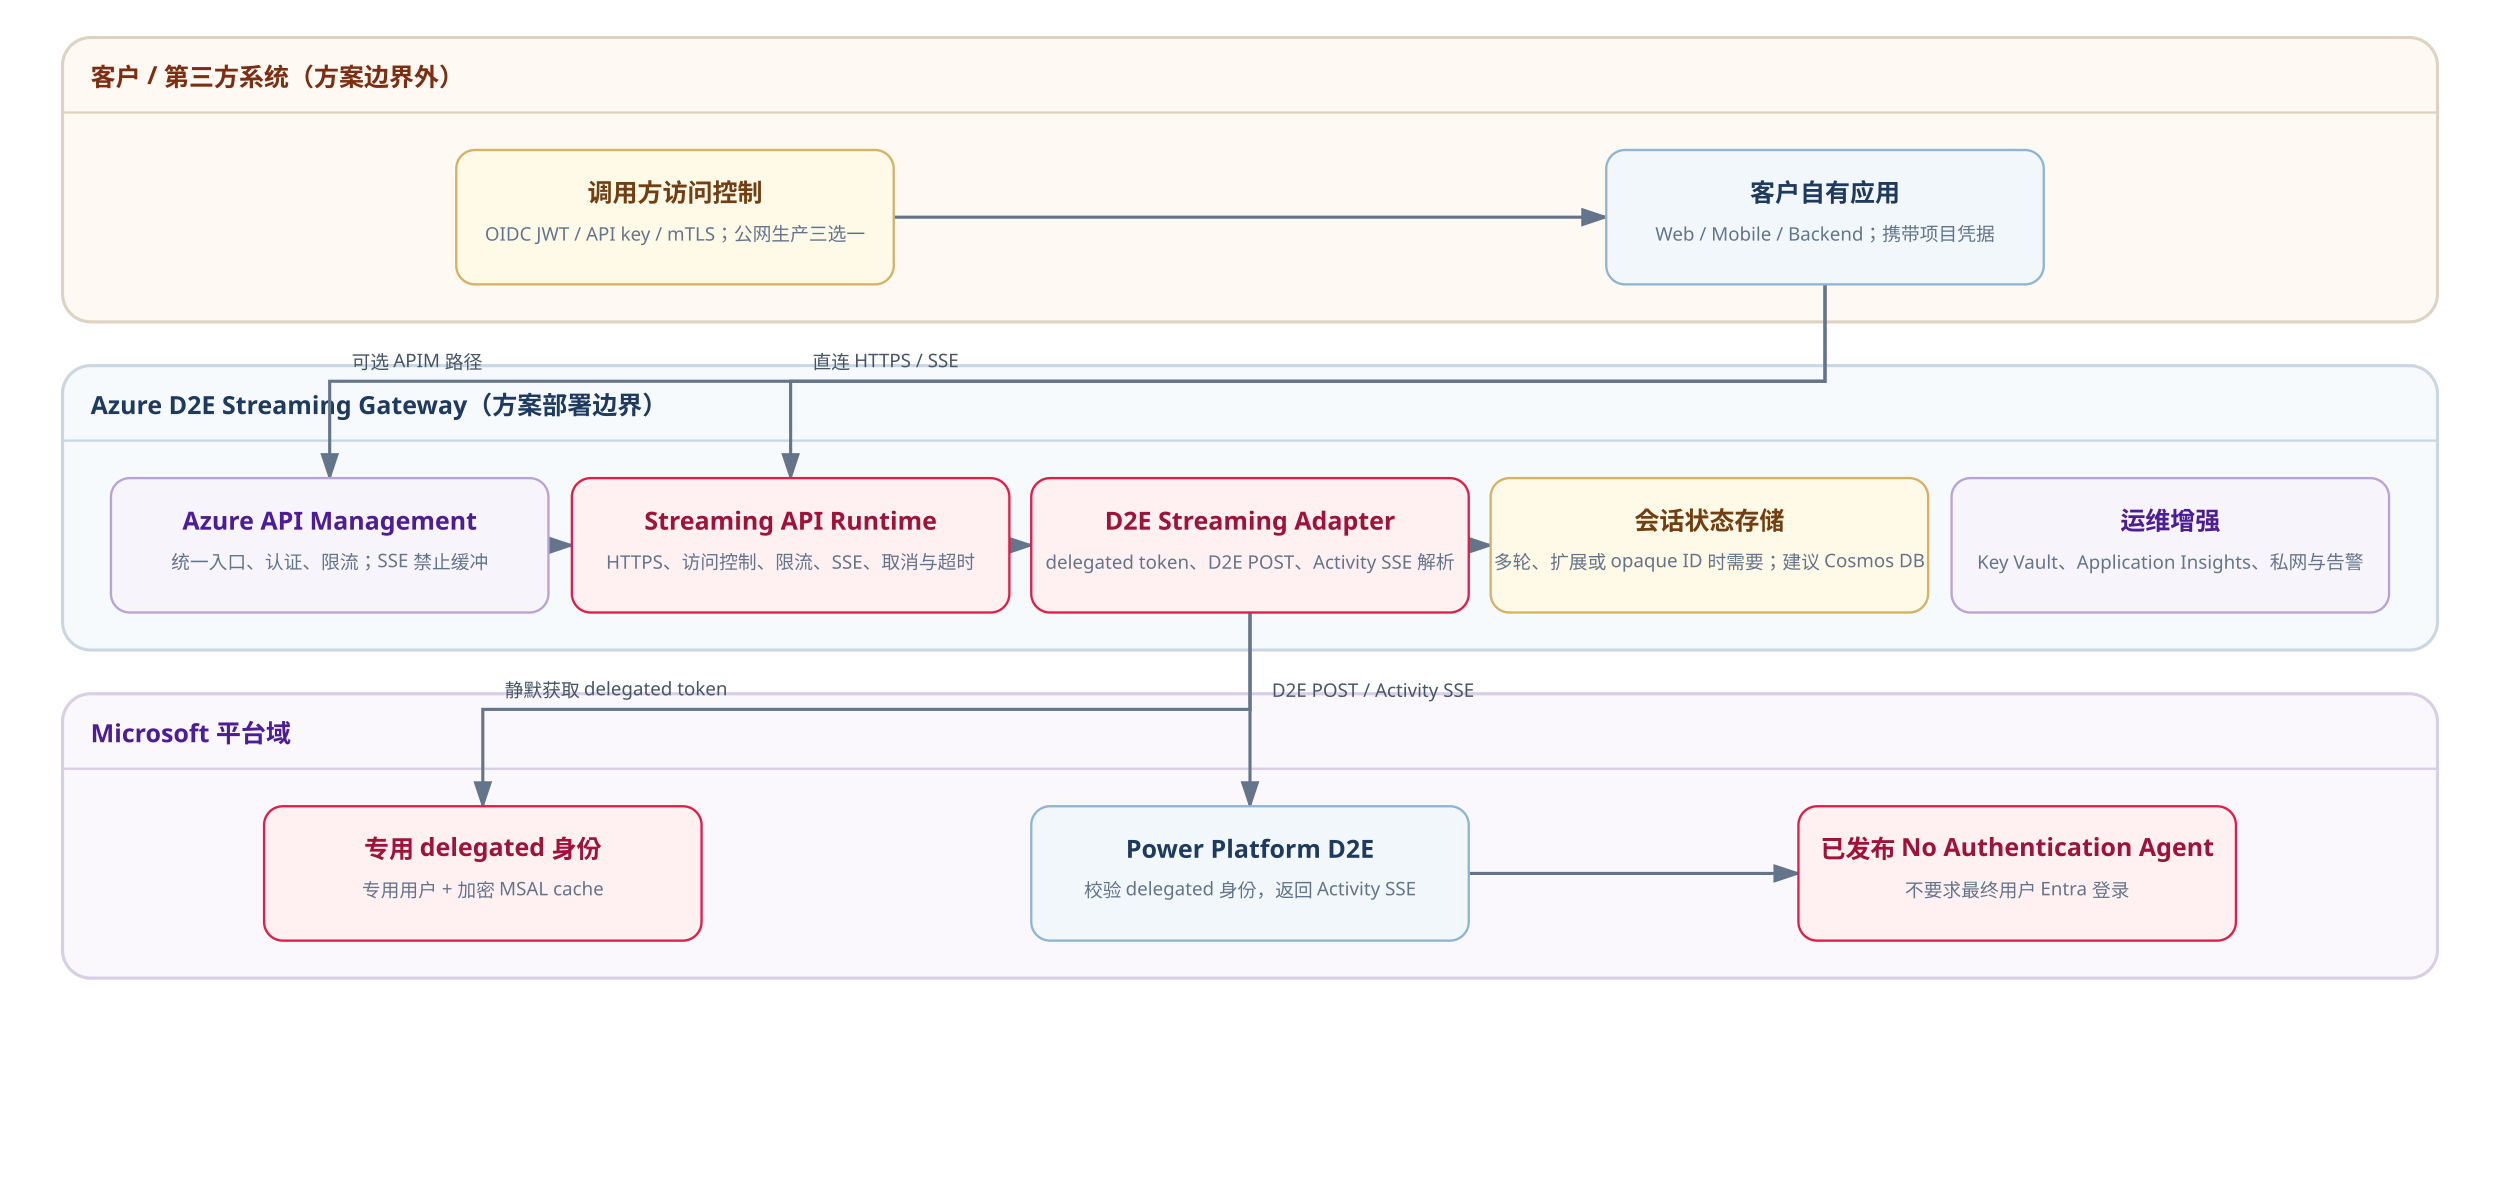
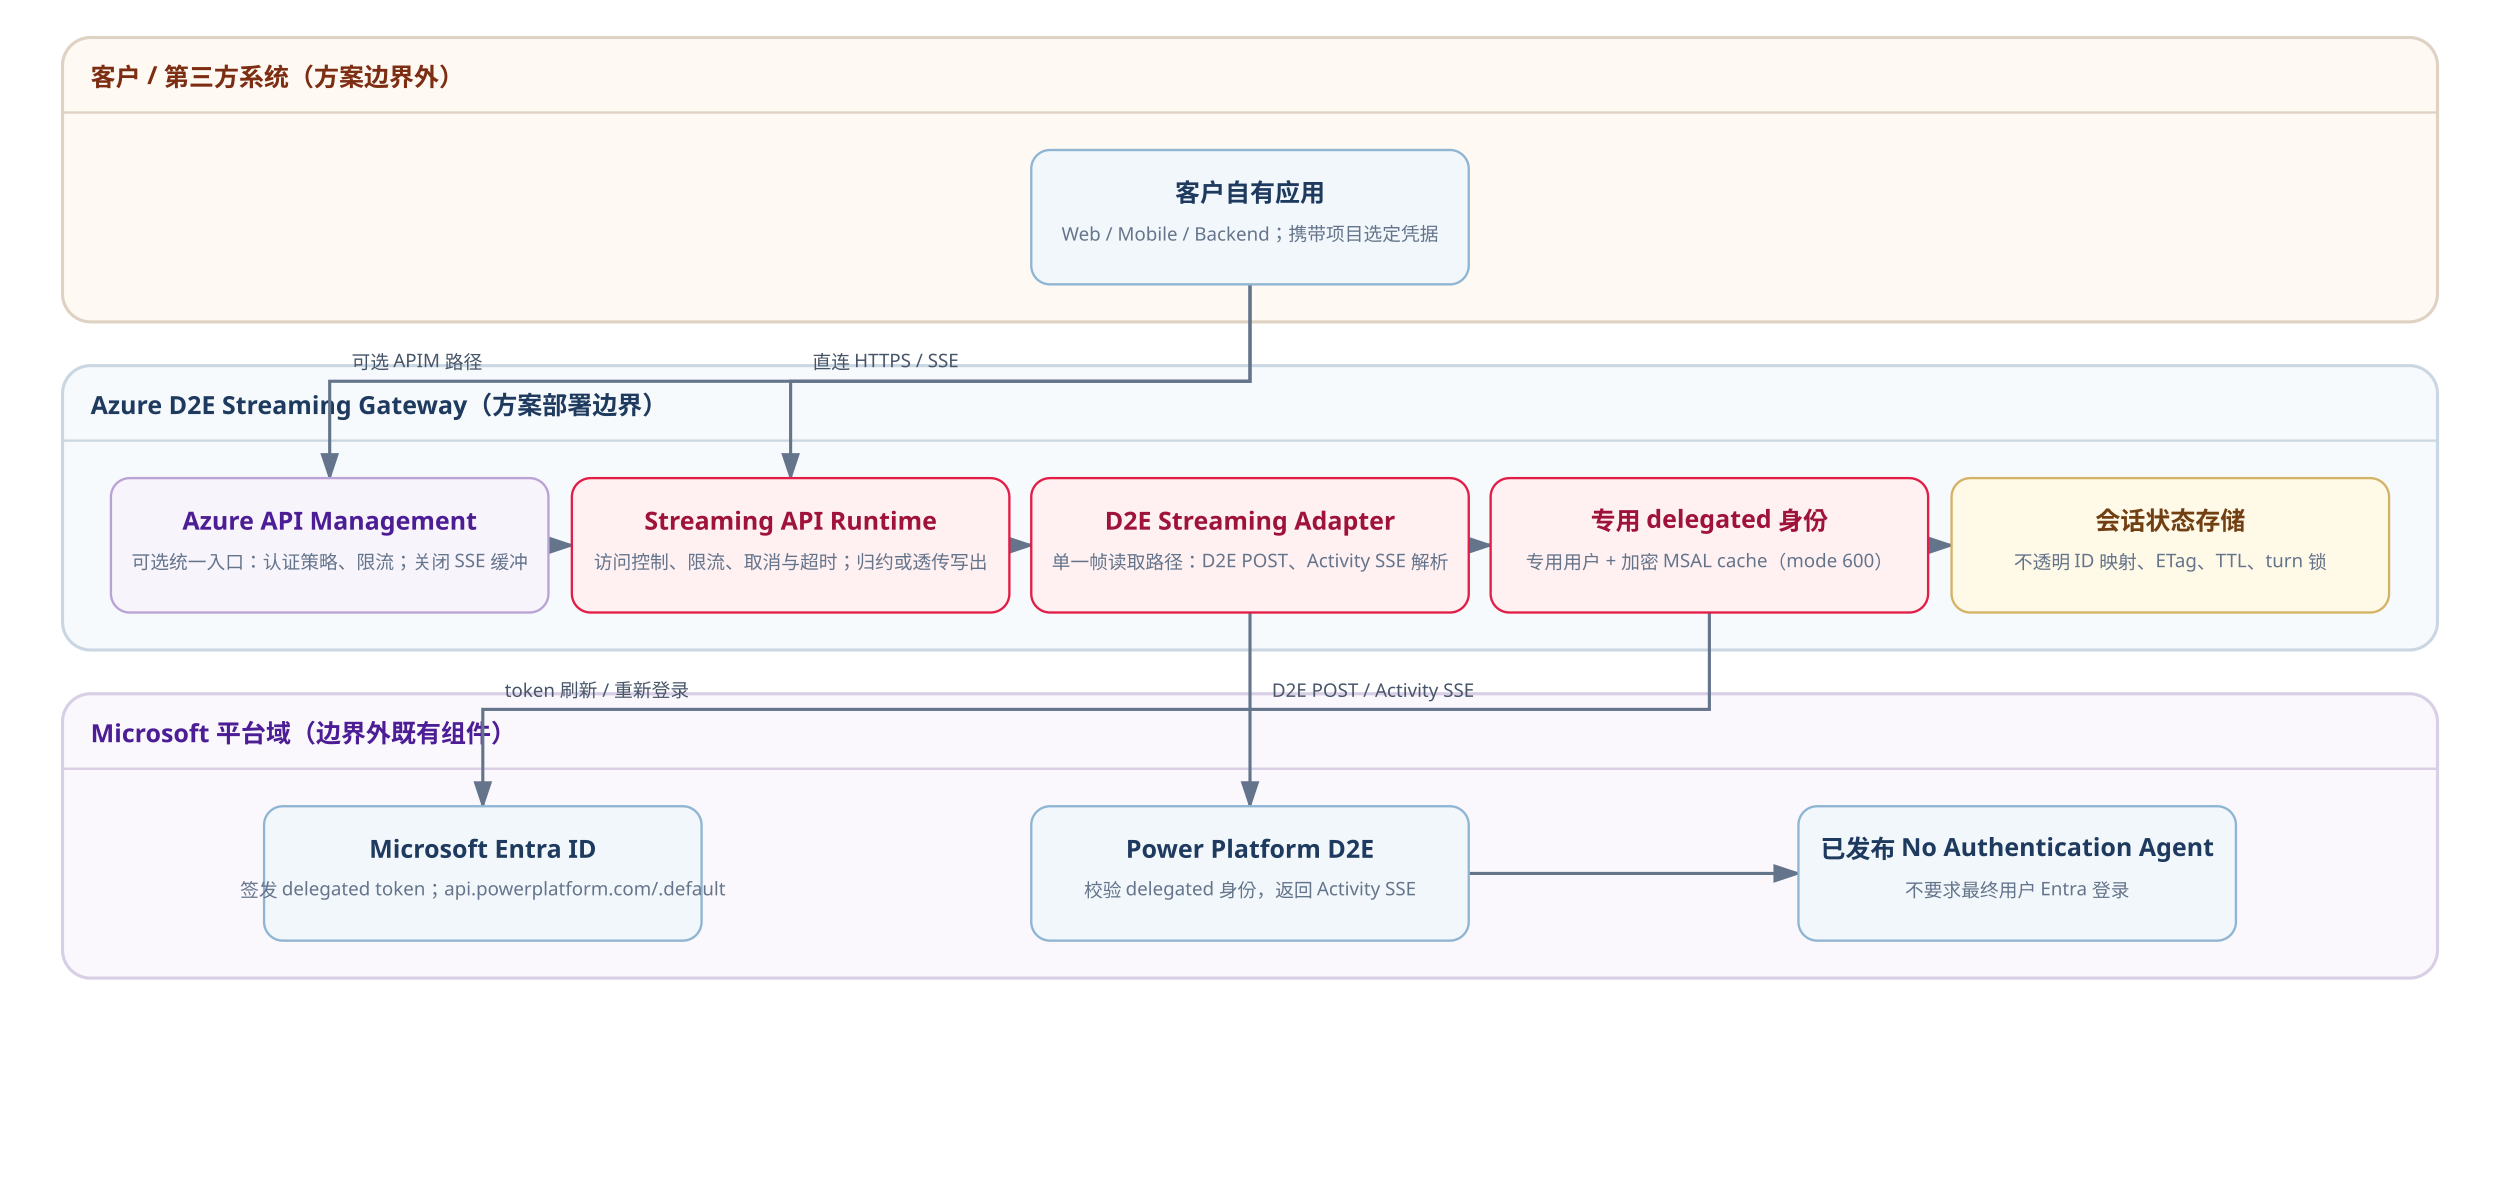
<svg xmlns="http://www.w3.org/2000/svg" viewBox="0 0 1600 760" role="img" aria-labelledby="diagram-title diagram-desc">
  <defs>
    <marker id="arrow" markerWidth="10" markerHeight="10" refX="8" refY="3" orient="auto">
      <path d="M0,0 L0,6 L9,3 z" fill="#64748B" />
    </marker>
    <filter id="shadow" x="-20%" y="-20%" width="140%" height="140%">
      <feDropShadow dx="0" dy="5" stdDeviation="7" flood-color="#0F172A" flood-opacity="0.12" />
    </filter>
  </defs>
  <g data-group-id="customer-domain">
    <rect x="40" y="24" width="1520" height="182" rx="18" fill="#FFF9F3" stroke="#DED2C3" stroke-width="2" />
    <line x1="40" y1="72" x2="1560" y2="72" stroke="#DED2C3" stroke-width="1.5" />
    <text x="58" y="55" font-family="Noto Sans SC, sans-serif" font-size="16" font-weight="700" fill="#7C2D12">客户 / 第三方系统（方案边界外）</text>
  </g>
  <g data-group-id="gateway-domain">
    <rect x="40" y="234" width="1520" height="182" rx="18" fill="#F7FAFC" stroke="#CAD7E2" stroke-width="2" />
    <line x1="40" y1="282" x2="1560" y2="282" stroke="#CAD7E2" stroke-width="1.5" />
    <text x="58" y="265" font-family="Noto Sans SC, sans-serif" font-size="16" font-weight="700" fill="#1E3A5F">Azure D2E Streaming Gateway（方案部署边界）</text>
  </g>
  <g data-group-id="microsoft-domain">
    <rect x="40" y="444" width="1520" height="182" rx="18" fill="#FAF8FC" stroke="#D8CEE5" stroke-width="2" />
    <line x1="40" y1="492" x2="1560" y2="492" stroke="#D8CEE5" stroke-width="1.5" />
-     <text x="58" y="475" font-family="Noto Sans SC, sans-serif" font-size="16" font-weight="700" fill="#4C1D95">Microsoft 平台域</text>
+     <text x="58" y="475" font-family="Noto Sans SC, sans-serif" font-size="16" font-weight="700" fill="#4C1D95">Microsoft 平台域（边界外既有组件）</text>
  </g>
-   <path d="M 572 139 H 1028" fill="none" stroke="#64748B" stroke-width="2" marker-end="url(#arrow)" />
-   <text x="1042" y="131" text-anchor="start" font-family="Noto Sans SC, sans-serif" font-size="12" fill="#475569">项目选定凭据</text>
-   <path d="M 1168 182 V 244 H 211 V 306" fill="none" stroke="#64748B" stroke-width="2" marker-end="url(#arrow)" />
+   <path d="M 800 182 V 244 H 211 V 306" fill="none" stroke="#64748B" stroke-width="2" marker-end="url(#arrow)" />
  <text x="225" y="236" text-anchor="start" font-family="Noto Sans SC, sans-serif" font-size="12" fill="#475569">可选 APIM 路径</text>
-   <path d="M 1168 182 V 244 H 506 V 306" fill="none" stroke="#64748B" stroke-width="2" marker-end="url(#arrow)" />
+   <path d="M 800 182 V 244 H 506 V 306" fill="none" stroke="#64748B" stroke-width="2" marker-end="url(#arrow)" />
  <text x="520" y="236" text-anchor="start" font-family="Noto Sans SC, sans-serif" font-size="12" fill="#475569">直连 HTTPS / SSE</text>
  <path d="M 351 349 H 366" fill="none" stroke="#64748B" stroke-width="2" marker-end="url(#arrow)" />
-   <text x="380" y="341" text-anchor="start" font-family="Noto Sans SC, sans-serif" font-size="12" fill="#475569">可选边缘策略 / 流式透传</text>
+   <path d="M 646 349 H 1249" fill="none" stroke="#64748B" stroke-width="2" marker-end="url(#arrow)" />
+   <text x="1263" y="341" text-anchor="start" font-family="Noto Sans SC, sans-serif" font-size="12" fill="#475569">会话映射 / ETag / TTL</text>
  <path d="M 646 349 H 660" fill="none" stroke="#64748B" stroke-width="2" marker-end="url(#arrow)" />
-   <text x="674" y="341" text-anchor="start" font-family="Noto Sans SC, sans-serif" font-size="12" fill="#475569">已验证请求</text>
-   <path d="M 646 349 H 954" fill="none" stroke="#64748B" stroke-width="2" marker-end="url(#arrow)" />
-   <text x="968" y="341" text-anchor="start" font-family="Noto Sans SC, sans-serif" font-size="12" fill="#475569">状态 / ETag / TTL</text>
-   <path d="M 800 392 V 454 H 309 V 516" fill="none" stroke="#64748B" stroke-width="2" marker-end="url(#arrow)" />
-   <text x="323" y="446" text-anchor="start" font-family="Noto Sans SC, sans-serif" font-size="12" fill="#475569">静默获取 delegated token</text>
+   <path d="M 940 349 H 954" fill="none" stroke="#64748B" stroke-width="2" marker-end="url(#arrow)" />
+   <path d="M 1094 392 V 454 H 309 V 516" fill="none" stroke="#64748B" stroke-width="2" marker-end="url(#arrow)" />
+   <text x="323" y="446" text-anchor="start" font-family="Noto Sans SC, sans-serif" font-size="12" fill="#475569">token 刷新 / 重新登录</text>
  <path d="M 800 392 V 454 H 800 V 516" fill="none" stroke="#64748B" stroke-width="2" marker-end="url(#arrow)" />
  <text x="814" y="446" text-anchor="start" font-family="Noto Sans SC, sans-serif" font-size="12" fill="#475569">D2E POST / Activity SSE</text>
  <path d="M 940 559 H 1151" fill="none" stroke="#64748B" stroke-width="2" marker-end="url(#arrow)" />
  <text x="1165" y="551" text-anchor="start" font-family="Noto Sans SC, sans-serif" font-size="12" fill="#475569">调用已发布 Agent</text>
-   <g data-node-id="customer-idp">
-     <rect x="292" y="96" width="280" height="86" rx="12" fill="#FFF9E8" stroke="#D4B266" stroke-width="1.5" />
-     <text x="432" y="129" text-anchor="middle" font-family="Noto Sans SC, sans-serif" font-size="16" font-weight="700" fill="#713F12">调用方访问控制</text>
-     <text x="432" y="154" text-anchor="middle" font-family="Noto Sans SC, sans-serif" font-size="12" fill="#64748B">OIDC JWT / API key / mTLS；公网生产三选一</text>
-   </g>
  <g data-node-id="customer-app">
-     <rect x="1028" y="96" width="280" height="86" rx="12" fill="#F2F7FB" stroke="#8FB5D2" stroke-width="1.5" />
-     <text x="1168" y="129" text-anchor="middle" font-family="Noto Sans SC, sans-serif" font-size="16" font-weight="700" fill="#1E3A5F">客户自有应用</text>
-     <text x="1168" y="154" text-anchor="middle" font-family="Noto Sans SC, sans-serif" font-size="12" fill="#64748B">Web / Mobile / Backend；携带项目凭据</text>
+     <rect x="660" y="96" width="280" height="86" rx="12" fill="#F2F7FB" stroke="#8FB5D2" stroke-width="1.5" />
+     <text x="800" y="129" text-anchor="middle" font-family="Noto Sans SC, sans-serif" font-size="16" font-weight="700" fill="#1E3A5F">客户自有应用</text>
+     <text x="800" y="154" text-anchor="middle" font-family="Noto Sans SC, sans-serif" font-size="12" fill="#64748B">Web / Mobile / Backend；携带项目选定凭据</text>
  </g>
  <g data-node-id="edge-api">
    <rect x="71" y="306" width="280" height="86" rx="12" fill="#F8F4FC" stroke="#B9A3D5" stroke-width="1.5" />
    <text x="211" y="339" text-anchor="middle" font-family="Noto Sans SC, sans-serif" font-size="16" font-weight="700" fill="#4C1D95">Azure API Management</text>
-     <text x="211" y="364" text-anchor="middle" font-family="Noto Sans SC, sans-serif" font-size="12" fill="#64748B">统一入口、认证、限流；SSE 禁止缓冲</text>
+     <text x="211" y="364" text-anchor="middle" font-family="Noto Sans SC, sans-serif" font-size="12" fill="#64748B">可选统一入口：认证策略、限流；关闭 SSE 缓冲</text>
  </g>
  <g data-node-id="conversation-runtime">
    <rect x="366" y="306" width="280" height="86" rx="12" fill="#FFF1F2" stroke="#E11D48" stroke-width="1.5" />
    <text x="506" y="339" text-anchor="middle" font-family="Noto Sans SC, sans-serif" font-size="16" font-weight="700" fill="#9F1239">Streaming API Runtime</text>
-     <text x="506" y="364" text-anchor="middle" font-family="Noto Sans SC, sans-serif" font-size="12" fill="#64748B">HTTPS、访问控制、限流、SSE、取消与超时</text>
+     <text x="506" y="364" text-anchor="middle" font-family="Noto Sans SC, sans-serif" font-size="12" fill="#64748B">访问控制、限流、取消与超时；归约或透传写出</text>
+   </g>
+   <g data-node-id="session-store">
+     <rect x="1249" y="306" width="280" height="86" rx="12" fill="#FFF9E8" stroke="#D4B266" stroke-width="1.5" />
+     <text x="1389" y="339" text-anchor="middle" font-family="Noto Sans SC, sans-serif" font-size="16" font-weight="700" fill="#713F12">会话状态存储</text>
+     <text x="1389" y="364" text-anchor="middle" font-family="Noto Sans SC, sans-serif" font-size="12" fill="#64748B">不透明 ID 映射、ETag、TTL、turn 锁</text>
  </g>
  <g data-node-id="d2e-adapter">
    <rect x="660" y="306" width="280" height="86" rx="12" fill="#FFF1F2" stroke="#E11D48" stroke-width="1.5" />
    <text x="800" y="339" text-anchor="middle" font-family="Noto Sans SC, sans-serif" font-size="16" font-weight="700" fill="#9F1239">D2E Streaming Adapter</text>
-     <text x="800" y="364" text-anchor="middle" font-family="Noto Sans SC, sans-serif" font-size="12" fill="#64748B">delegated token、D2E POST、Activity SSE 解析</text>
+     <text x="800" y="364" text-anchor="middle" font-family="Noto Sans SC, sans-serif" font-size="12" fill="#64748B">单一帧读取路径：D2E POST、Activity SSE 解析</text>
  </g>
-   <g data-node-id="session-store">
-     <rect x="954" y="306" width="280" height="86" rx="12" fill="#FFF9E8" stroke="#D4B266" stroke-width="1.5" />
-     <text x="1094" y="339" text-anchor="middle" font-family="Noto Sans SC, sans-serif" font-size="16" font-weight="700" fill="#713F12">会话状态存储</text>
-     <text x="1094" y="364" text-anchor="middle" font-family="Noto Sans SC, sans-serif" font-size="12" fill="#64748B">多轮、扩展或 opaque ID 时需要；建议 Cosmos DB</text>
+   <g data-node-id="identity-cache">
+     <rect x="954" y="306" width="280" height="86" rx="12" fill="#FFF1F2" stroke="#E11D48" stroke-width="1.5" />
+     <text x="1094" y="339" text-anchor="middle" font-family="Noto Sans SC, sans-serif" font-size="16" font-weight="700" fill="#9F1239">专用 delegated 身份</text>
+     <text x="1094" y="364" text-anchor="middle" font-family="Noto Sans SC, sans-serif" font-size="12" fill="#64748B">专用用户 + 加密 MSAL cache（mode 600）</text>
  </g>
-   <g data-node-id="telemetry">
-     <rect x="1249" y="306" width="280" height="86" rx="12" fill="#F8F4FC" stroke="#B9A3D5" stroke-width="1.5" />
-     <text x="1389" y="339" text-anchor="middle" font-family="Noto Sans SC, sans-serif" font-size="16" font-weight="700" fill="#4C1D95">运维增强</text>
-     <text x="1389" y="364" text-anchor="middle" font-family="Noto Sans SC, sans-serif" font-size="12" fill="#64748B">Key Vault、Application Insights、私网与告警</text>
-   </g>
-   <g data-node-id="entra">
-     <rect x="169" y="516" width="280" height="86" rx="12" fill="#FFF1F2" stroke="#E11D48" stroke-width="1.5" />
-     <text x="309" y="549" text-anchor="middle" font-family="Noto Sans SC, sans-serif" font-size="16" font-weight="700" fill="#9F1239">专用 delegated 身份</text>
-     <text x="309" y="574" text-anchor="middle" font-family="Noto Sans SC, sans-serif" font-size="12" fill="#64748B">专用用户 + 加密 MSAL cache</text>
+   <g data-node-id="entra-id">
+     <rect x="169" y="516" width="280" height="86" rx="12" fill="#F2F7FB" stroke="#8FB5D2" stroke-width="1.5" />
+     <text x="309" y="549" text-anchor="middle" font-family="Noto Sans SC, sans-serif" font-size="16" font-weight="700" fill="#1E3A5F">Microsoft Entra ID</text>
+     <text x="309" y="574" text-anchor="middle" font-family="Noto Sans SC, sans-serif" font-size="12" fill="#64748B">签发 delegated token；api.powerplatform.com/.default</text>
  </g>
  <g data-node-id="d2e-runtime">
    <rect x="660" y="516" width="280" height="86" rx="12" fill="#F2F7FB" stroke="#8FB5D2" stroke-width="1.5" />
    <text x="800" y="549" text-anchor="middle" font-family="Noto Sans SC, sans-serif" font-size="16" font-weight="700" fill="#1E3A5F">Power Platform D2E</text>
    <text x="800" y="574" text-anchor="middle" font-family="Noto Sans SC, sans-serif" font-size="12" fill="#64748B">校验 delegated 身份，返回 Activity SSE</text>
  </g>
  <g data-node-id="anonymous-agent">
-     <rect x="1151" y="516" width="280" height="86" rx="12" fill="#FFF1F2" stroke="#E11D48" stroke-width="1.5" />
-     <text x="1291" y="549" text-anchor="middle" font-family="Noto Sans SC, sans-serif" font-size="16" font-weight="700" fill="#9F1239">已发布 No Authentication Agent</text>
+     <rect x="1151" y="516" width="280" height="86" rx="12" fill="#F2F7FB" stroke="#8FB5D2" stroke-width="1.5" />
+     <text x="1291" y="549" text-anchor="middle" font-family="Noto Sans SC, sans-serif" font-size="16" font-weight="700" fill="#1E3A5F">已发布 No Authentication Agent</text>
    <text x="1291" y="574" text-anchor="middle" font-family="Noto Sans SC, sans-serif" font-size="12" fill="#64748B">不要求最终用户 Entra 登录</text>
  </g>
</svg>
